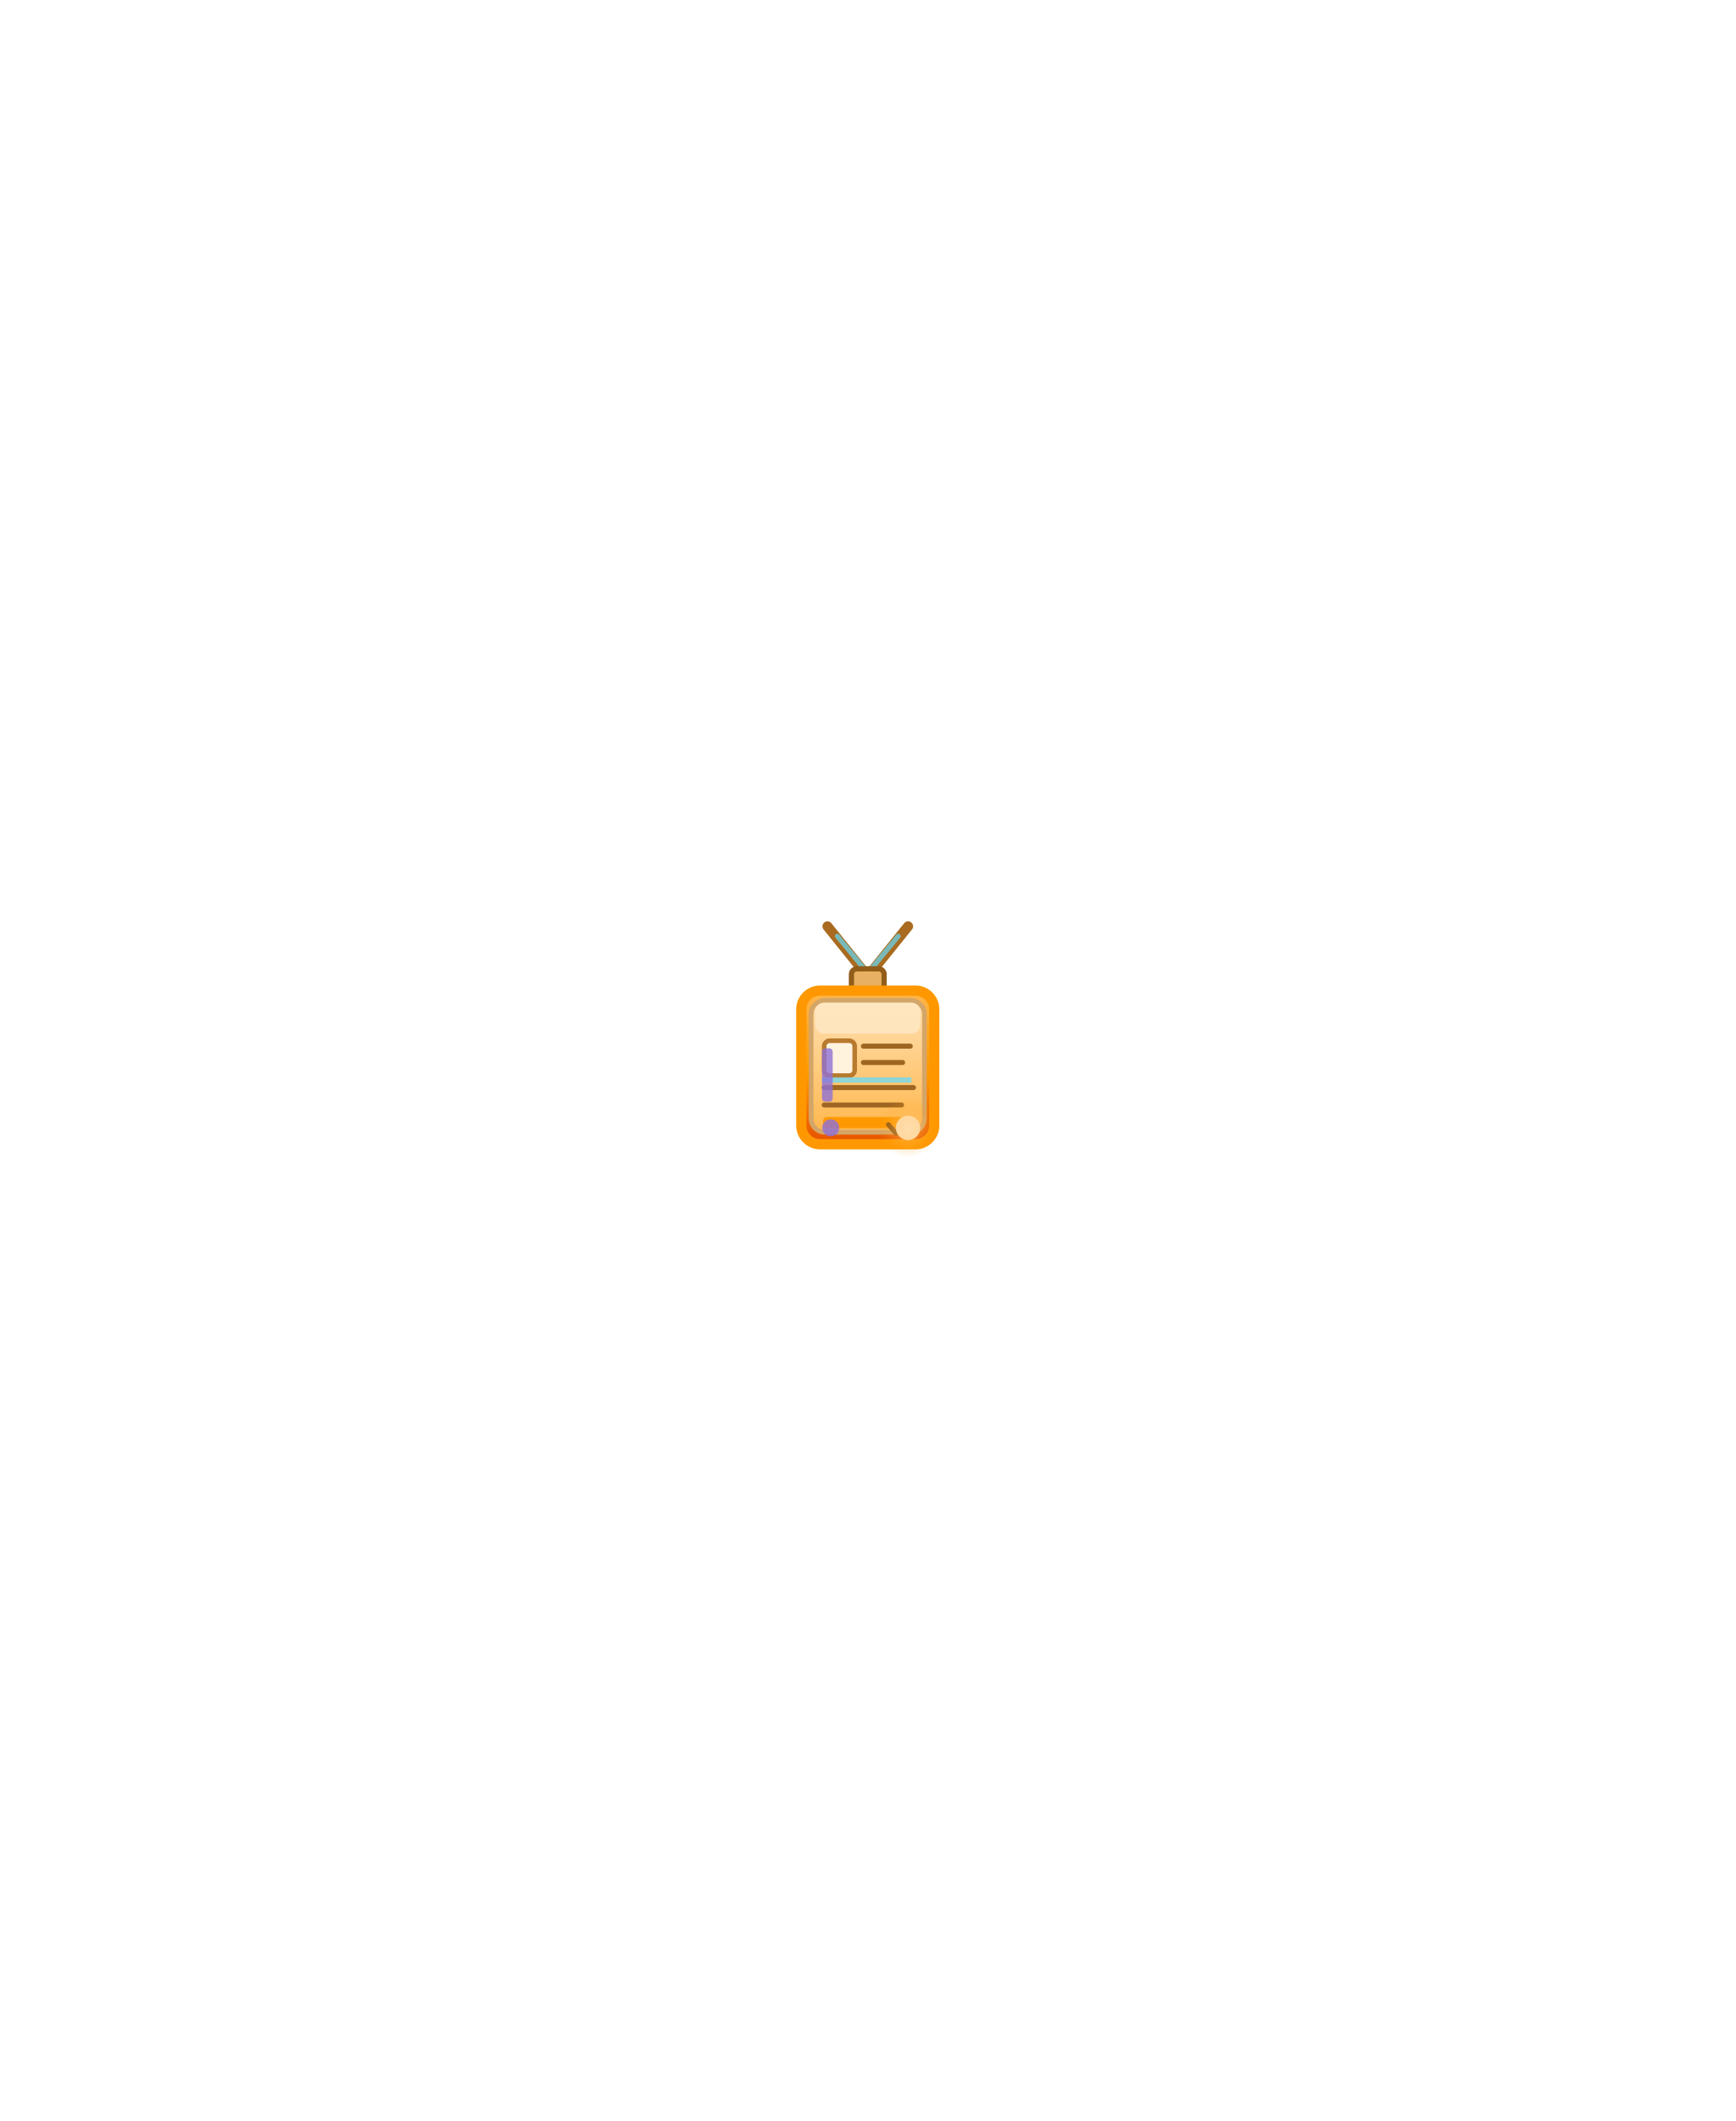
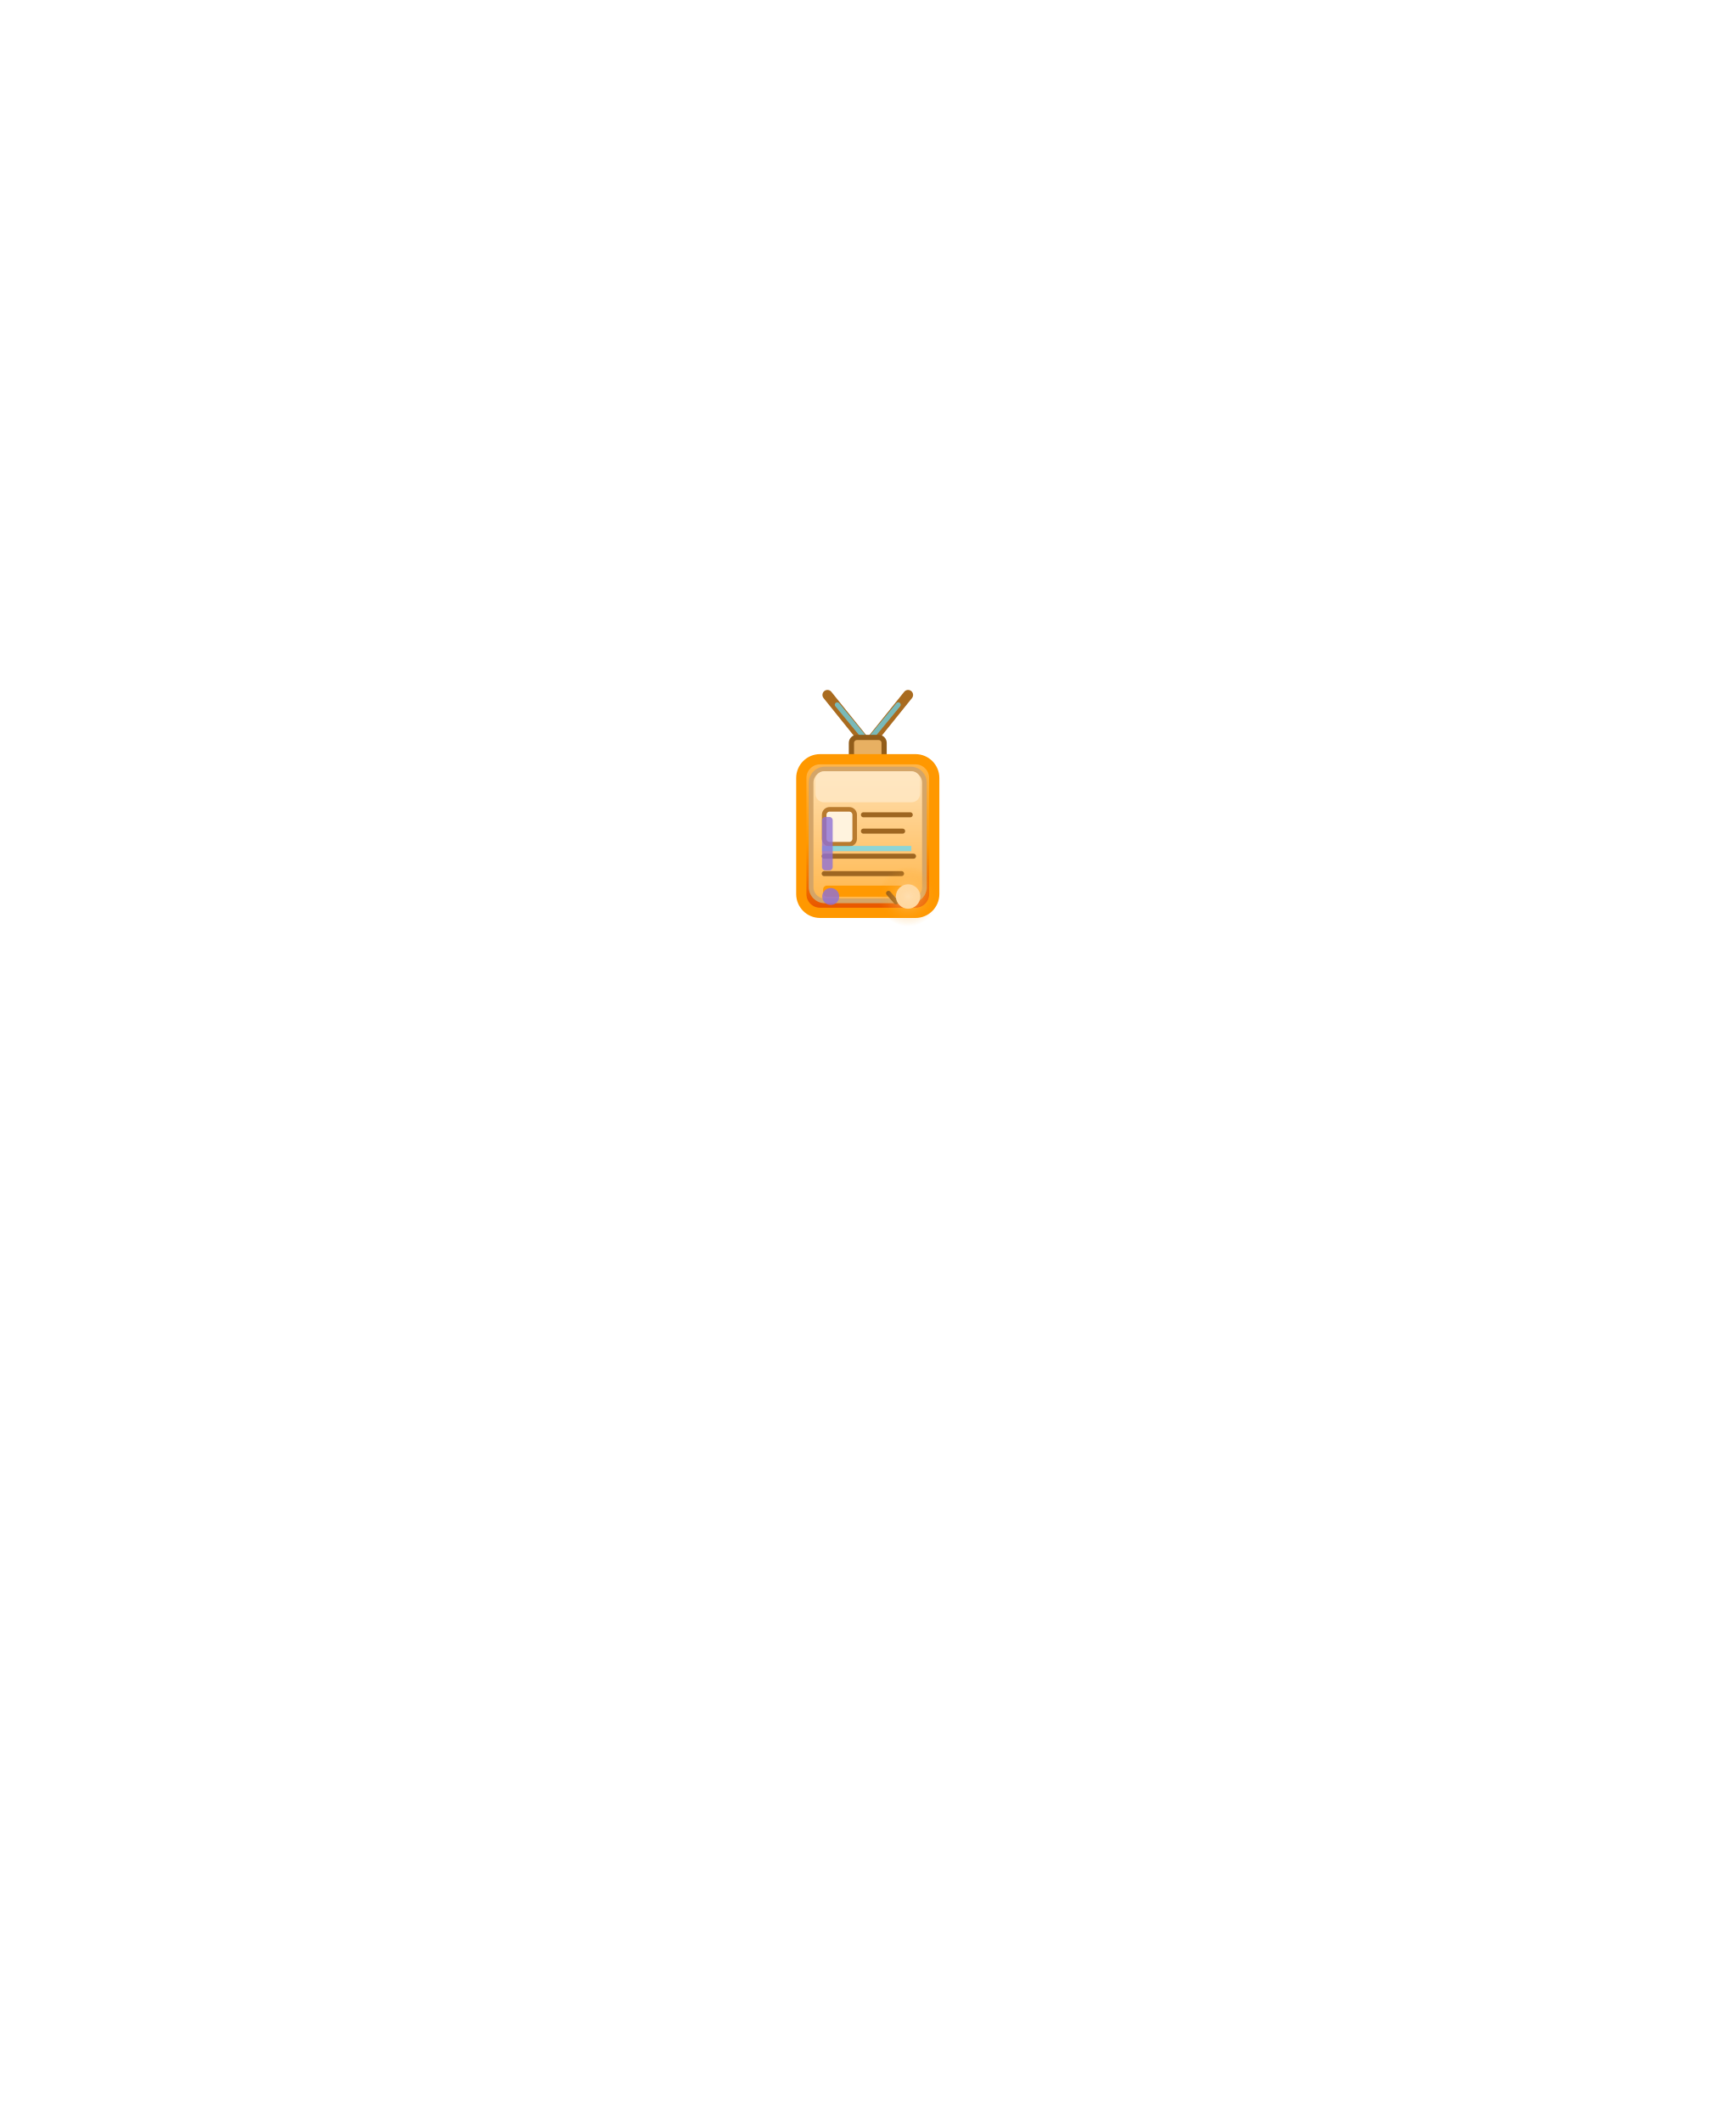
<svg xmlns="http://www.w3.org/2000/svg" viewBox="0 0 180 220" width="180" height="220">
  <defs>
    <linearGradient id="l_frame" x1="0" y1="0" x2="0" y2="1">
      <stop offset="0%" stop-color="#ffb74d" />
      <stop offset="55%" stop-color="#ff9800" />
      <stop offset="100%" stop-color="#e65100" />
    </linearGradient>
    <linearGradient id="l_panel" x1="0" y1="0" x2="0" y2="1">
      <stop offset="0%" stop-color="#ffe0b2" />
      <stop offset="100%" stop-color="#ffb74d" />
    </linearGradient>
    <radialGradient id="l_glow" cx="50%" cy="50%" r="50%">
      <stop offset="0%" stop-color="#ffd79f" stop-opacity="0.93" />
      <stop offset="100%" stop-color="#ff9800" stop-opacity="0" />
    </radialGradient>
    <linearGradient id="l_sheen" x1="0" y1="0" x2="1" y2="0">
      <stop offset="0%" stop-color="#ffffff" stop-opacity="0" />
      <stop offset="50%" stop-color="#ffe8bf" stop-opacity="0.57" />
      <stop offset="100%" stop-color="#ffffff" stop-opacity="0" />
    </linearGradient>
  </defs>
-   <g id="amulet_legendary" transform="translate(90 111) scale(1.13) translate(-90 -111)">
+   <g id="amulet_legendary" transform="translate(90 87) scale(1.13) translate(-90 -111)">
    <path d="M86.3 97.8 L90.0 102.4 L93.7 97.8" fill="none" stroke="#a96b1f" stroke-width="0.92" stroke-linecap="round" stroke-linejoin="round" />
    <path d="M87.2 98.7 L90.0 102.1 L92.8 98.7" fill="none" stroke="#67d7f2" stroke-width="0.45" opacity="0.72" stroke-linecap="round" />
    <rect x="88.5" y="101.7" width="3.0" height="2.45" rx="0.5" fill="#e8b062" stroke="#925d1a" stroke-width="0.48" />
    <rect x="83.9" y="103.7" width="12.2" height="14.1" rx="1.72" fill="url(#l_frame)" stroke="#ff9800" stroke-width="0.94" />
    <rect x="84.8" y="104.6" width="10.4" height="12.1" rx="1.26" fill="url(#l_panel)" stroke="#d4a568" stroke-width="0.43" />
    <rect x="85.2" y="104.8" width="9.6" height="2.85" rx="0.78" fill="#ffe8c4" opacity="0.82" />
    <rect x="86.0" y="108.3" width="2.8" height="3.2" rx="0.5" fill="#fff3de" stroke="#b87a2e" stroke-width="0.42" />
    <path d="M89.6 108.8 L93.9 108.8 M89.6 110.3 L93.2 110.3 M86.0 112.6 L94.2 112.6 M86.0 114.2 L93.1 114.2" stroke="#9e6621" stroke-width="0.46" stroke-linecap="round" />
    <rect x="85.9" y="115.3" width="8.1" height="1.02" rx="0.36" fill="#ff9800" opacity="0.98" />
    <path d="M85.8 111.9 L94.0 111.9" stroke="#6dd8f2" stroke-width="0.48" opacity="0.78" />
    <rect x="85.8" y="109.0" width="0.98" height="4.9" rx="0.3" fill="#8f70d6" opacity="0.8" />
    <circle cx="86.6" cy="116.3" r="0.78" fill="#8f70d6" opacity="0.82" />
    <path d="M91.9 116.0 L92.6 116.8 L93.5 115.6" fill="none" stroke="#8c5513" stroke-width="0.44" stroke-linecap="round" stroke-linejoin="round" />
    <circle cx="93.7" cy="116.3" r="1.12" fill="#ffe8c6" />
    <circle cx="93.7" cy="116.3" r="2.75" fill="url(#l_glow)" opacity="0.64">
      <animate attributeName="r" values="1.8;3.5;1.8" dur="1.45s" repeatCount="indefinite" />
      <animate attributeName="opacity" values="0.28;0.95;0.28" dur="1.45s" repeatCount="indefinite" />
    </circle>
    <rect x="84.5" y="105.0" width="2.6" height="12.5" rx="0.72" fill="url(#l_sheen)" opacity="0">
      <animate attributeName="x" values="84.5;93.3;84.5" dur="2.0s" repeatCount="indefinite" />
      <animate attributeName="opacity" values="0;0.9;0" dur="2.0s" repeatCount="indefinite" />
    </rect>
  </g>
</svg>
